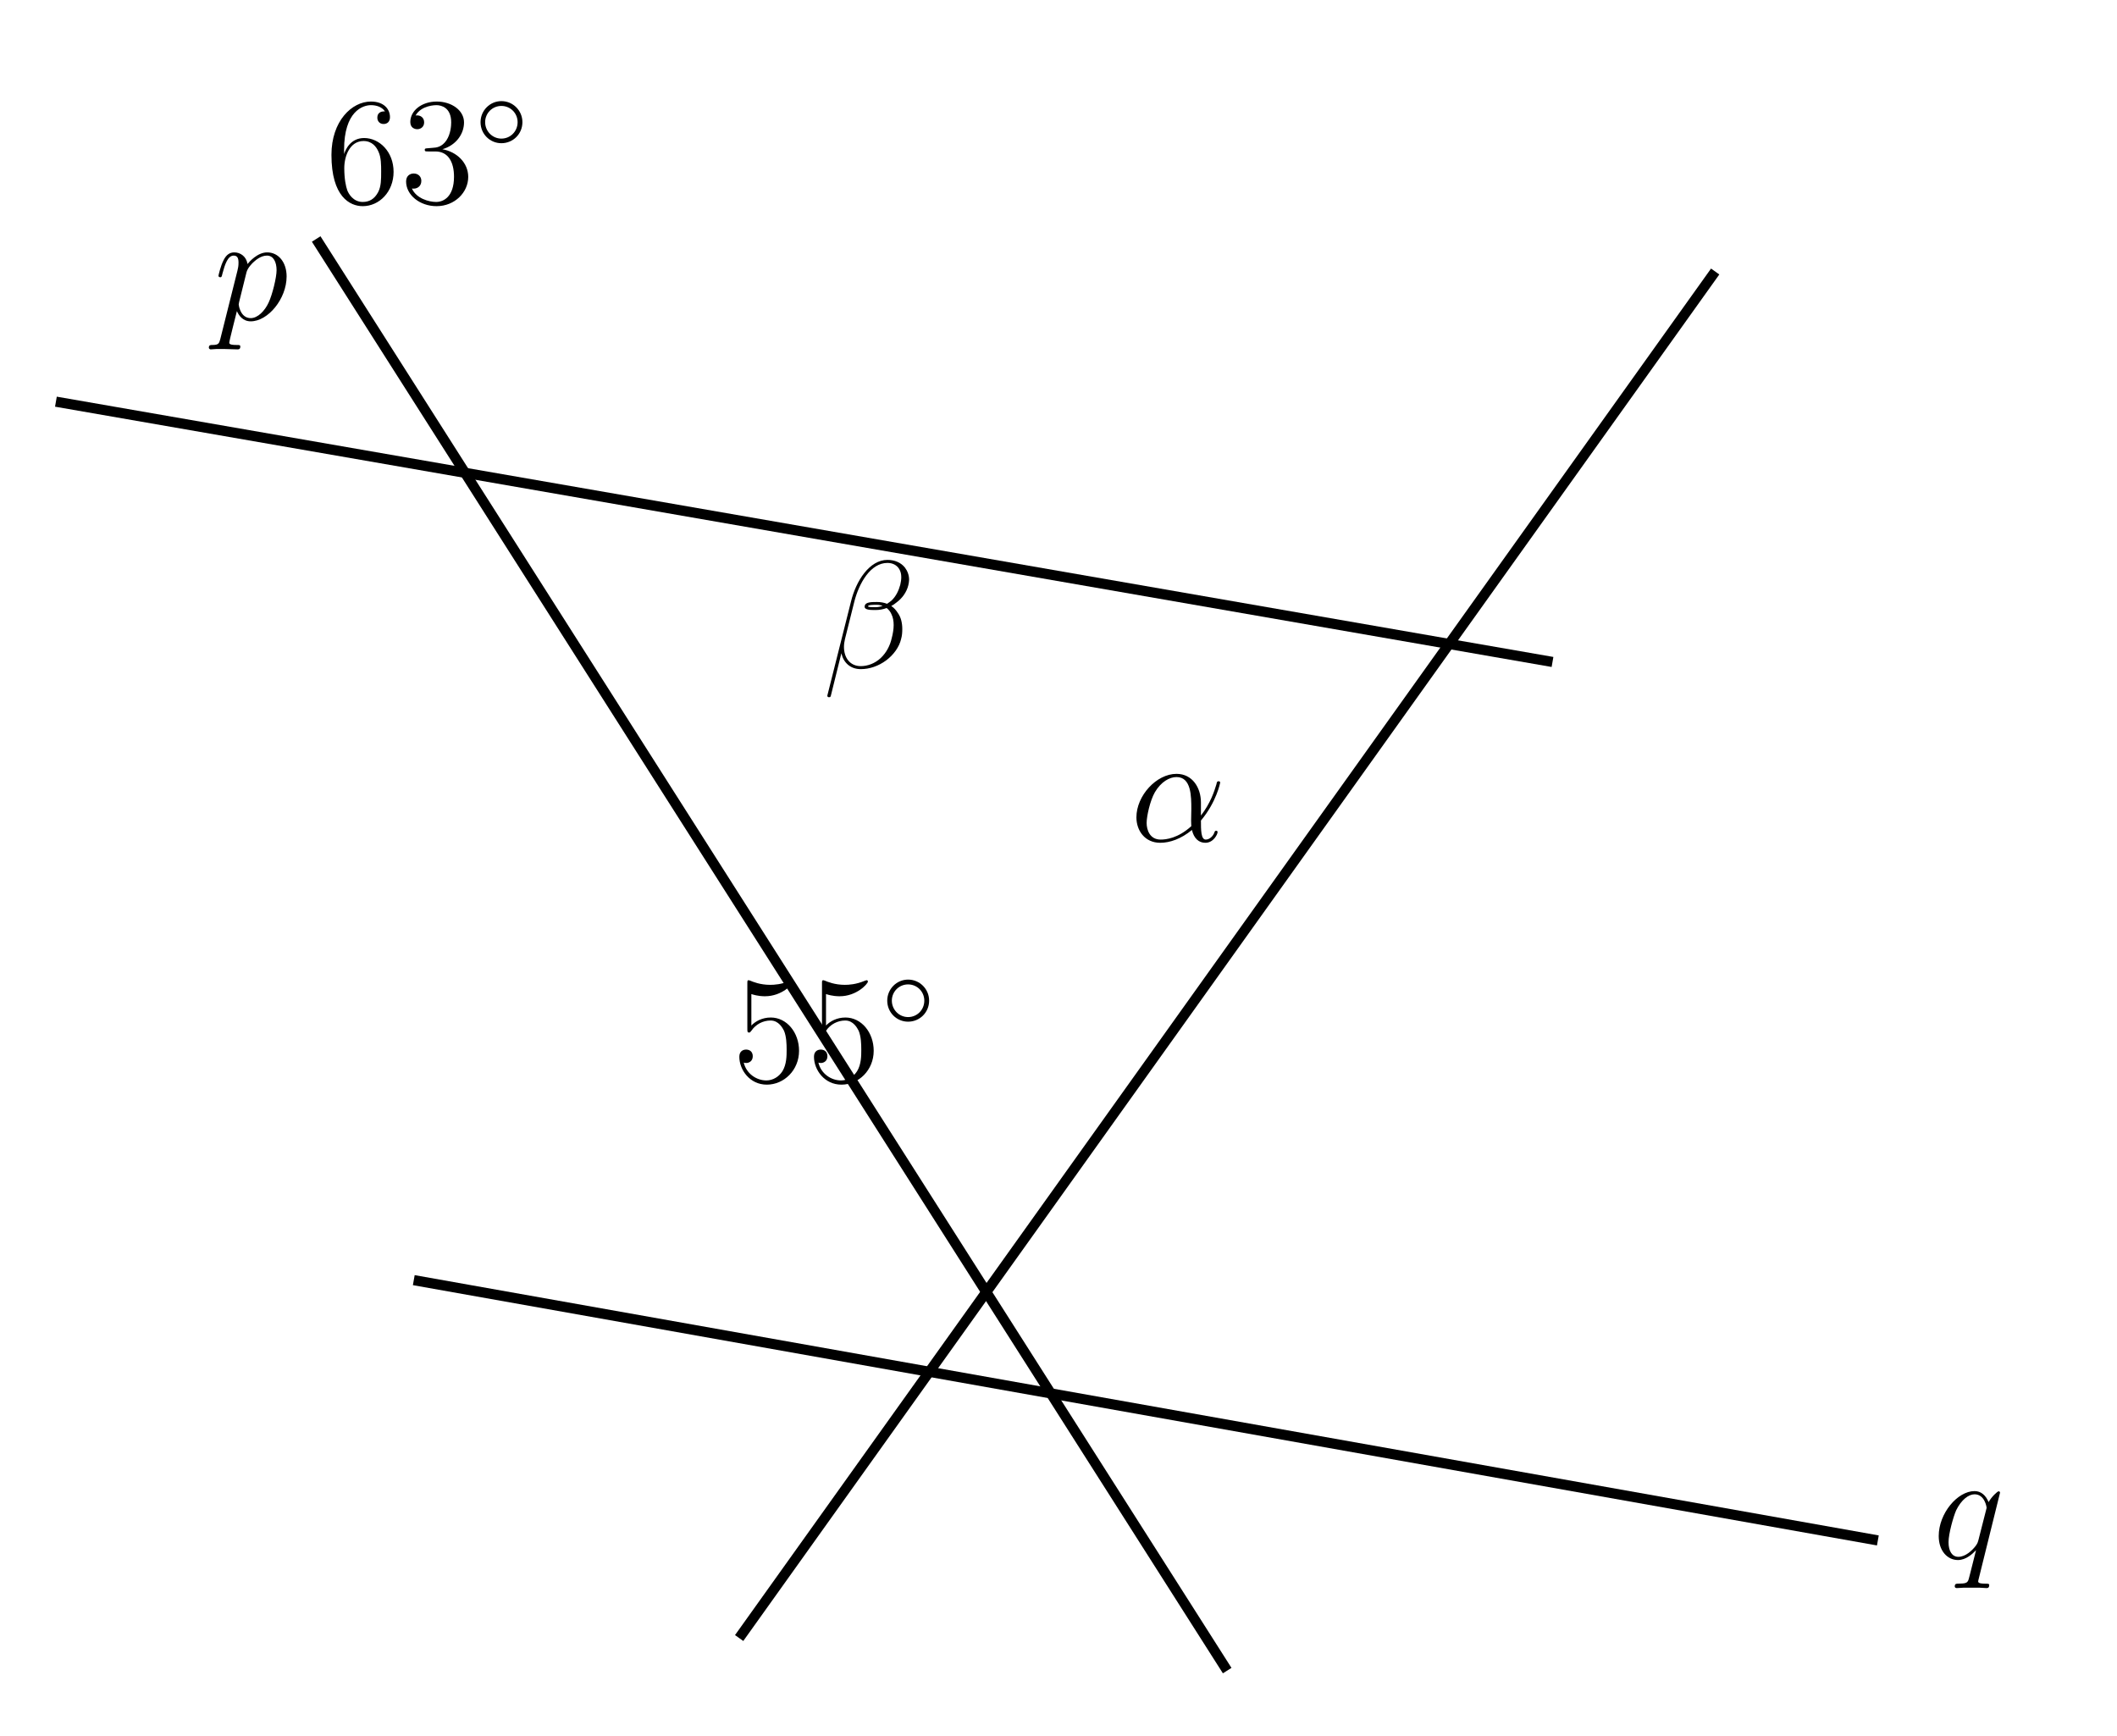
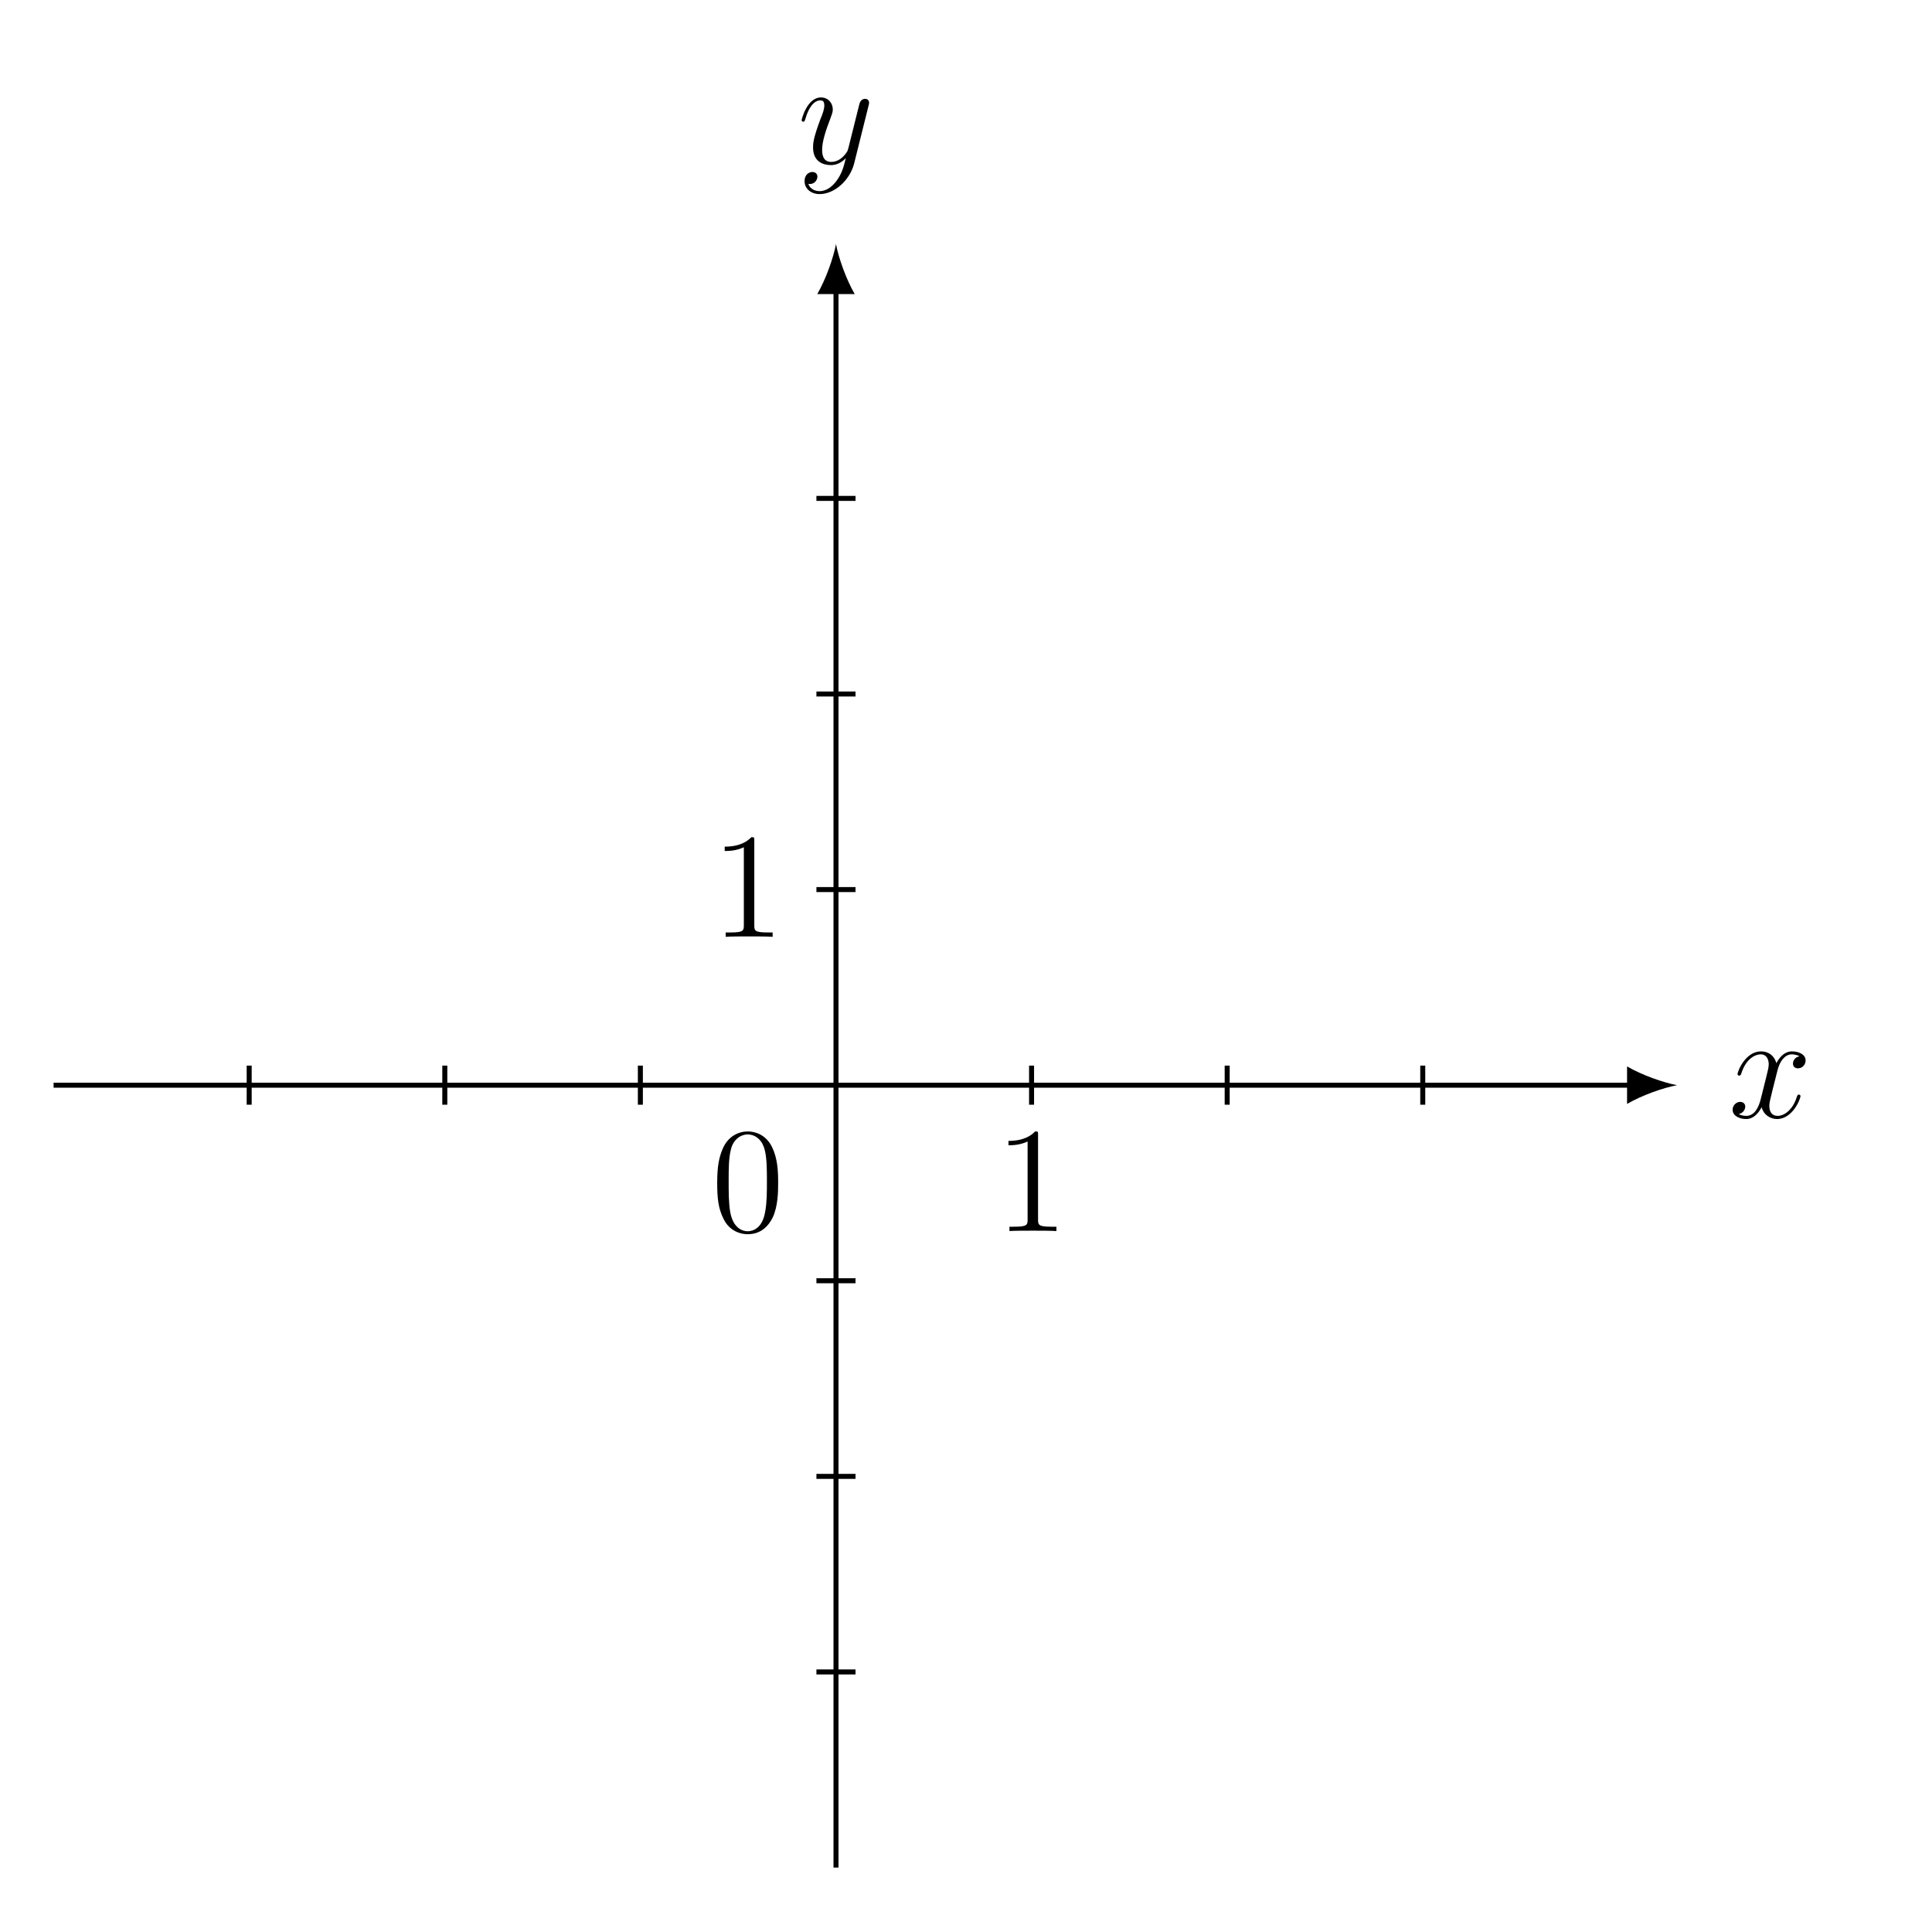
- <svg xmlns="http://www.w3.org/2000/svg" xmlns:xlink="http://www.w3.org/1999/xlink" width="165.055pt" height="135.324pt" viewBox="0 0 165.055 135.324" version="1.2">
+ <svg xmlns="http://www.w3.org/2000/svg" xmlns:xlink="http://www.w3.org/1999/xlink" width="152.226pt" height="153.046pt" viewBox="0 0 152.226 153.046" version="1.2">
  <defs>
    <g>
      <symbol overflow="visible" id="glyph0-0">
        <path style="stroke:none;" d="" />
      </symbol>
      <symbol overflow="visible" id="glyph0-1">
-         <path style="stroke:none;" d="M 5.688 -3.375 C 5.688 -4.469 5.062 -5.25 4.172 -5.25 C 3.406 -5.25 2.766 -4.5 2.641 -4.344 C 2.547 -4.938 2.078 -5.25 1.609 -5.25 C 1.266 -5.25 0.984 -5.078 0.766 -4.625 C 0.547 -4.203 0.375 -3.469 0.375 -3.422 C 0.375 -3.375 0.422 -3.312 0.516 -3.312 C 0.609 -3.312 0.625 -3.328 0.688 -3.609 C 0.875 -4.297 1.094 -5 1.562 -5 C 1.844 -5 1.938 -4.812 1.938 -4.453 C 1.938 -4.172 1.906 -4.062 1.859 -3.844 L 0.516 1.516 C 0.422 1.859 0.375 1.969 -0.109 1.969 C -0.25 1.969 -0.375 1.969 -0.375 2.188 C -0.375 2.188 -0.359 2.312 -0.219 2.312 C -0.078 2.312 0.094 2.281 0.25 2.281 L 0.766 2.281 L 1.859 2.312 C 1.938 2.312 2.078 2.312 2.078 2.094 C 2.078 1.969 2 1.969 1.797 1.969 C 1.25 1.969 1.219 1.875 1.219 1.781 C 1.219 1.641 1.75 -0.406 1.812 -0.672 C 1.953 -0.344 2.266 0.125 2.891 0.125 C 4.234 0.125 5.688 -1.625 5.688 -3.375 Z M 4.281 -1.328 C 3.984 -0.688 3.438 -0.125 2.891 -0.125 C 2.078 -0.125 1.953 -1.141 1.953 -1.188 C 1.953 -1.219 1.969 -1.312 1.984 -1.375 L 2.562 -3.703 C 2.656 -4.047 2.984 -4.391 3.172 -4.547 C 3.312 -4.672 3.703 -5 4.156 -5 C 4.672 -5 4.906 -4.484 4.906 -3.859 C 4.906 -3.297 4.578 -1.953 4.281 -1.328 Z M 4.281 -1.328 " />
+         <path style="stroke:none;" d="M 5.703 -1.703 C 5.703 -1.75 5.656 -1.812 5.578 -1.812 C 5.469 -1.812 5.469 -1.75 5.422 -1.656 C 5.109 -0.609 4.422 -0.125 3.891 -0.125 C 3.469 -0.125 3.234 -0.422 3.234 -0.922 C 3.234 -1.172 3.297 -1.359 3.484 -2.156 L 3.891 -3.766 C 4.078 -4.484 4.484 -5 5.016 -5 C 5.016 -5 5.375 -5 5.625 -4.844 C 5.25 -4.781 5.109 -4.484 5.109 -4.266 C 5.109 -3.984 5.328 -3.891 5.5 -3.891 C 5.859 -3.891 6.109 -4.188 6.109 -4.516 C 6.109 -5.016 5.531 -5.234 5.031 -5.234 C 4.312 -5.234 3.906 -4.531 3.797 -4.297 C 3.531 -5.188 2.797 -5.234 2.578 -5.234 C 1.359 -5.234 0.719 -3.688 0.719 -3.422 C 0.719 -3.375 0.766 -3.312 0.859 -3.312 C 0.953 -3.312 0.969 -3.391 1 -3.438 C 1.406 -4.75 2.203 -5 2.547 -5 C 3.078 -5 3.188 -4.5 3.188 -4.219 C 3.188 -3.953 3.109 -3.688 2.969 -3.109 L 2.562 -1.484 C 2.391 -0.766 2.047 -0.125 1.406 -0.125 C 1.359 -0.125 1.062 -0.125 0.812 -0.266 C 1.234 -0.359 1.328 -0.719 1.328 -0.859 C 1.328 -1.094 1.156 -1.234 0.922 -1.234 C 0.641 -1.234 0.328 -0.984 0.328 -0.609 C 0.328 -0.109 0.891 0.125 1.406 0.125 C 1.969 0.125 2.375 -0.328 2.625 -0.812 C 2.812 -0.125 3.406 0.125 3.844 0.125 C 5.062 0.125 5.703 -1.438 5.703 -1.703 Z M 5.703 -1.703 " />
      </symbol>
      <symbol overflow="visible" id="glyph0-2">
-         <path style="stroke:none;" d="M 4.406 2.078 C 4.406 1.969 4.312 1.969 4.141 1.969 C 3.578 1.969 3.547 1.875 3.547 1.781 C 3.547 1.719 3.562 1.719 3.594 1.562 L 5.25 -5.125 C 5.25 -5.188 5.203 -5.234 5.141 -5.234 C 5.047 -5.234 4.578 -4.797 4.359 -4.391 C 4.141 -4.922 3.766 -5.25 3.266 -5.25 C 1.922 -5.25 0.469 -3.5 0.469 -1.75 C 0.469 -0.578 1.156 0.125 1.969 0.125 C 2.594 0.125 3.109 -0.359 3.359 -0.625 L 3.375 -0.625 L 2.922 1.172 L 2.812 1.594 C 2.719 1.953 2.531 1.953 1.969 1.969 C 1.844 1.969 1.719 1.969 1.719 2.188 C 1.719 2.266 1.797 2.312 1.875 2.312 C 2.047 2.312 2.266 2.281 2.422 2.281 L 3.641 2.281 C 3.812 2.281 4.016 2.312 4.203 2.312 C 4.266 2.312 4.406 2.312 4.406 2.078 Z M 3.562 -1.422 C 3.5 -1.219 3.5 -1.188 3.344 -0.969 C 3.078 -0.625 2.562 -0.125 2 -0.125 C 1.516 -0.125 1.234 -0.562 1.234 -1.266 C 1.234 -1.922 1.609 -3.25 1.828 -3.75 C 2.234 -4.578 2.797 -5 3.266 -5 C 4.047 -5 4.203 -4.031 4.203 -3.938 C 4.203 -3.938 4.156 -3.766 4.156 -3.75 Z M 3.562 -1.422 " />
-       </symbol>
-       <symbol overflow="visible" id="glyph0-3">
-         <path style="stroke:none;" d="M 6.094 -2.219 C 6.172 -2.484 6.188 -2.75 6.188 -3 C 6.188 -3.453 6.094 -3.906 5.844 -4.25 C 5.703 -4.469 5.547 -4.656 5.328 -4.797 C 5.453 -4.859 5.594 -4.953 5.703 -5.047 C 6.188 -5.391 6.531 -5.891 6.656 -6.406 C 6.688 -6.547 6.719 -6.703 6.719 -6.844 C 6.719 -7.203 6.594 -7.531 6.391 -7.797 C 6.078 -8.188 5.594 -8.391 5.031 -8.391 C 3.625 -8.391 2.578 -6.75 2.188 -5.141 L 0.344 2.188 C 0.344 2.266 0.391 2.312 0.438 2.312 L 0.516 2.312 C 0.562 2.312 0.594 2.281 0.609 2.234 L 1.438 -1.109 C 1.609 -0.375 2.141 0.125 2.953 0.125 C 3.625 0.125 4.328 -0.109 4.938 -0.562 C 5.5 -0.984 5.953 -1.594 6.094 -2.219 Z M 5.359 -2.266 C 5.234 -1.719 4.953 -1.156 4.5 -0.734 C 4.062 -0.328 3.5 -0.109 2.953 -0.109 C 2.109 -0.109 1.641 -0.766 1.641 -1.609 C 1.641 -1.812 1.672 -2.016 1.719 -2.219 L 2.438 -5.094 C 2.812 -6.594 3.719 -8.156 5.031 -8.156 C 5.438 -8.156 5.766 -7.984 5.953 -7.672 C 6.062 -7.484 6.109 -7.281 6.109 -7.047 C 6.109 -6.859 6.078 -6.656 6.031 -6.453 C 5.906 -6 5.703 -5.547 5.328 -5.203 C 5.234 -5.125 5.109 -5.047 5 -4.969 C 4.766 -5.062 4.5 -5.109 4.219 -5.109 C 3.812 -5.109 3.328 -5.109 3.266 -4.828 C 3.266 -4.797 3.25 -4.75 3.25 -4.75 C 3.25 -4.484 3.703 -4.484 4.109 -4.484 C 4.391 -4.484 4.688 -4.531 4.969 -4.641 C 5.141 -4.5 5.266 -4.344 5.344 -4.156 C 5.469 -3.906 5.516 -3.609 5.516 -3.312 C 5.516 -2.984 5.453 -2.625 5.359 -2.266 Z M 4.656 -4.797 C 4.484 -4.75 4.297 -4.703 4.109 -4.703 C 3.859 -4.703 3.5 -4.703 3.516 -4.781 C 3.547 -4.891 3.922 -4.891 4.203 -4.891 C 4.375 -4.891 4.516 -4.859 4.656 -4.797 Z M 4.656 -4.797 " />
-       </symbol>
-       <symbol overflow="visible" id="glyph0-4">
-         <path style="stroke:none;" d="M 6.797 -0.703 C 6.797 -0.812 6.719 -0.812 6.688 -0.812 C 6.594 -0.812 6.578 -0.766 6.547 -0.672 C 6.438 -0.375 6.156 -0.125 5.875 -0.125 C 5.5 -0.125 5.5 -0.875 5.5 -1.609 C 6.719 -3.062 7 -4.562 7 -4.562 C 7 -4.672 6.906 -4.672 6.875 -4.672 C 6.766 -4.672 6.75 -4.641 6.703 -4.422 C 6.547 -3.906 6.25 -2.969 5.5 -2 L 5.5 -3.016 C 5.5 -4.156 4.844 -5.25 3.594 -5.25 C 2.031 -5.25 0.469 -3.547 0.469 -1.859 C 0.469 -0.828 1.125 0.125 2.328 0.125 C 3.062 0.125 3.953 -0.172 4.797 -0.875 C 4.953 -0.219 5.328 0.125 5.844 0.125 C 6.484 0.125 6.797 -0.547 6.797 -0.703 Z M 4.75 -1.172 C 3.703 -0.219 2.766 -0.125 2.359 -0.125 C 1.516 -0.125 1.266 -0.875 1.266 -1.422 C 1.266 -1.938 1.531 -3.156 1.906 -3.812 C 2.391 -4.641 3.062 -5 3.594 -5 C 4.75 -5 4.75 -3.5 4.75 -2.5 L 4.734 -1.594 C 4.734 -1.359 4.75 -1.297 4.75 -1.172 Z M 4.75 -1.172 " />
+         <path style="stroke:none;" d="M 5.641 -4.625 C 5.656 -4.672 5.672 -4.75 5.672 -4.828 C 5.672 -5 5.531 -5.125 5.359 -5.125 C 5.25 -5.125 5 -5.078 4.906 -4.719 L 4.031 -1.219 C 3.969 -1.016 3.969 -0.984 3.875 -0.859 C 3.641 -0.516 3.234 -0.125 2.672 -0.125 C 2 -0.125 1.953 -0.766 1.953 -1.094 C 1.953 -1.766 2.266 -2.688 2.594 -3.531 C 2.719 -3.891 2.797 -4.047 2.797 -4.281 C 2.797 -4.781 2.438 -5.234 1.859 -5.234 C 0.766 -5.234 0.328 -3.516 0.328 -3.422 C 0.328 -3.375 0.375 -3.312 0.453 -3.312 C 0.562 -3.312 0.562 -3.359 0.625 -3.531 C 0.906 -4.531 1.359 -5 1.812 -5 C 1.922 -5 2.125 -5 2.125 -4.609 C 2.125 -4.297 2 -3.953 1.812 -3.5 C 1.234 -1.953 1.234 -1.562 1.234 -1.266 C 1.234 -0.141 2.047 0.125 2.641 0.125 C 2.984 0.125 3.406 0.016 3.828 -0.422 C 3.656 0.281 3.531 0.75 3.125 1.328 C 2.797 1.781 2.344 2.188 1.75 2.188 C 1.609 2.188 1.047 2.156 0.859 1.609 C 0.906 1.625 0.984 1.625 0.984 1.625 C 1.344 1.625 1.578 1.312 1.578 1.047 C 1.578 0.766 1.359 0.672 1.172 0.672 C 0.984 0.672 0.562 0.812 0.562 1.406 C 0.562 2 1.078 2.422 1.75 2.422 C 2.938 2.422 4.141 1.328 4.484 0.016 Z M 5.641 -4.625 " />
      </symbol>
      <symbol overflow="visible" id="glyph1-0">
        <path style="stroke:none;" d="" />
      </symbol>
      <symbol overflow="visible" id="glyph1-1">
-         <path style="stroke:none;" d="M 5.328 -2.422 C 5.328 -4 4.219 -5.062 3.031 -5.062 C 1.969 -5.062 1.578 -4.156 1.469 -3.812 L 1.469 -4.141 C 1.469 -7.141 2.922 -7.625 3.562 -7.625 C 4 -7.625 4.422 -7.484 4.656 -7.141 C 4.5 -7.141 4.062 -7.141 4.062 -6.641 C 4.062 -6.391 4.234 -6.156 4.547 -6.156 C 4.844 -6.156 5.047 -6.344 5.047 -6.688 C 5.047 -7.297 4.594 -7.906 3.562 -7.906 C 2.062 -7.906 0.484 -6.375 0.484 -3.75 C 0.484 -0.484 1.922 0.25 2.922 0.25 C 4.219 0.25 5.328 -0.875 5.328 -2.422 Z M 4.359 -2.438 C 4.359 -1.828 4.359 -1.297 4.125 -0.844 C 3.828 -0.281 3.406 -0.078 2.922 -0.078 C 2.172 -0.078 1.812 -0.734 1.719 -0.984 C 1.609 -1.297 1.484 -1.875 1.484 -2.719 C 1.484 -3.656 1.922 -4.828 2.984 -4.828 C 3.641 -4.828 3.984 -4.391 4.156 -3.984 C 4.359 -3.547 4.359 -2.953 4.359 -2.438 Z M 4.359 -2.438 " />
+         <path style="stroke:none;" d="M 5.312 -3.797 C 5.312 -4.781 5.266 -5.75 4.828 -6.656 C 4.344 -7.641 3.484 -7.891 2.906 -7.891 C 2.219 -7.891 1.375 -7.547 0.938 -6.562 C 0.609 -5.812 0.484 -5.078 0.484 -3.797 C 0.484 -2.641 0.562 -1.781 1 -0.938 C 1.453 -0.031 2.281 0.25 2.891 0.25 C 3.938 0.25 4.531 -0.375 4.875 -1.062 C 5.297 -1.953 5.312 -3.109 5.312 -3.797 Z M 4.422 -3.938 C 4.422 -3.141 4.422 -2.25 4.281 -1.516 C 4.062 -0.219 3.312 0.016 2.891 0.016 C 2.516 0.016 1.75 -0.203 1.516 -1.5 C 1.391 -2.203 1.391 -3.109 1.391 -3.938 C 1.391 -4.922 1.391 -5.797 1.578 -6.5 C 1.781 -7.297 2.391 -7.656 2.891 -7.656 C 3.344 -7.656 4.031 -7.391 4.266 -6.359 C 4.422 -5.688 4.422 -4.75 4.422 -3.938 Z M 4.422 -3.938 " />
      </symbol>
      <symbol overflow="visible" id="glyph1-2">
-         <path style="stroke:none;" d="M 5.328 -2.031 C 5.328 -3.125 4.453 -3.984 3.312 -4.188 C 4.344 -4.484 5 -5.344 5 -6.281 C 5 -7.219 4.031 -7.906 2.875 -7.906 C 1.688 -7.906 0.812 -7.188 0.812 -6.312 C 0.812 -5.844 1.172 -5.75 1.359 -5.75 C 1.609 -5.75 1.891 -5.922 1.891 -6.281 C 1.891 -6.656 1.609 -6.828 1.344 -6.828 C 1.266 -6.828 1.25 -6.828 1.219 -6.812 C 1.672 -7.625 2.781 -7.625 2.844 -7.625 C 3.234 -7.625 4 -7.438 4 -6.281 C 4 -6.047 3.969 -5.391 3.625 -4.875 C 3.266 -4.359 2.859 -4.312 2.547 -4.297 L 2.188 -4.266 C 1.984 -4.25 1.938 -4.25 1.938 -4.141 C 1.938 -4.016 2 -4.016 2.219 -4.016 L 2.766 -4.016 C 3.766 -4.016 4.219 -3.188 4.219 -2.047 C 4.219 -0.484 3.406 -0.078 2.828 -0.078 C 2.266 -0.078 1.281 -0.344 0.938 -1.125 C 1.312 -1.062 1.672 -1.281 1.672 -1.719 C 1.672 -2.062 1.422 -2.297 1.078 -2.297 C 0.797 -2.297 0.484 -2.125 0.484 -1.672 C 0.484 -0.625 1.547 0.25 2.859 0.25 C 4.281 0.25 5.328 -0.828 5.328 -2.031 Z M 5.328 -2.031 " />
-       </symbol>
-       <symbol overflow="visible" id="glyph1-3">
-         <path style="stroke:none;" d="M 5.234 -2.391 C 5.234 -3.812 4.281 -4.984 3.031 -4.984 C 2.359 -4.984 1.828 -4.688 1.516 -4.359 L 1.516 -6.812 C 2.031 -6.641 2.453 -6.641 2.578 -6.641 C 3.922 -6.641 4.781 -7.625 4.781 -7.781 C 4.781 -7.844 4.75 -7.891 4.688 -7.891 C 4.688 -7.891 4.641 -7.891 4.531 -7.844 C 3.859 -7.562 3.297 -7.531 2.984 -7.531 C 2.203 -7.531 1.641 -7.766 1.422 -7.859 C 1.328 -7.891 1.297 -7.891 1.297 -7.891 C 1.203 -7.891 1.203 -7.828 1.203 -7.641 L 1.203 -4.109 C 1.203 -3.891 1.203 -3.812 1.344 -3.812 C 1.406 -3.812 1.422 -3.828 1.531 -3.969 C 1.859 -4.453 2.422 -4.75 3.016 -4.75 C 3.656 -4.75 3.953 -4.156 4.062 -3.953 C 4.25 -3.5 4.266 -2.906 4.266 -2.469 C 4.266 -2.016 4.266 -1.328 3.938 -0.797 C 3.672 -0.375 3.203 -0.078 2.688 -0.078 C 1.906 -0.078 1.125 -0.609 0.922 -1.469 C 0.969 -1.453 1.047 -1.438 1.109 -1.438 C 1.312 -1.438 1.625 -1.562 1.625 -1.969 C 1.625 -2.297 1.406 -2.484 1.109 -2.484 C 0.891 -2.484 0.578 -2.375 0.578 -1.922 C 0.578 -0.906 1.391 0.25 2.719 0.25 C 4.062 0.25 5.234 -0.875 5.234 -2.391 Z M 5.234 -2.391 " />
-       </symbol>
-       <symbol overflow="visible" id="glyph2-0">
-         <path style="stroke:none;" d="" />
-       </symbol>
-       <symbol overflow="visible" id="glyph2-1">
-         <path style="stroke:none;" d="M 3.734 -1.984 C 3.734 -2.891 3 -3.625 2.094 -3.625 C 1.203 -3.625 0.469 -2.891 0.469 -1.984 C 0.469 -1.062 1.203 -0.344 2.094 -0.344 C 3 -0.344 3.734 -1.062 3.734 -1.984 Z M 3.359 -1.984 C 3.359 -1.266 2.797 -0.703 2.094 -0.703 C 1.391 -0.703 0.828 -1.281 0.828 -1.984 C 0.828 -2.688 1.391 -3.25 2.094 -3.25 C 2.797 -3.25 3.359 -2.688 3.359 -1.984 Z M 3.359 -1.984 " />
+         <path style="stroke:none;" d="M 4.875 0 L 4.875 -0.344 L 4.5 -0.344 C 3.453 -0.344 3.422 -0.484 3.422 -0.922 L 3.422 -7.609 C 3.422 -7.891 3.422 -7.891 3.188 -7.891 C 2.891 -7.578 2.297 -7.141 1.078 -7.141 L 1.078 -6.797 C 1.359 -6.797 1.953 -6.797 2.594 -7.094 L 2.594 -0.922 C 2.594 -0.484 2.562 -0.344 1.516 -0.344 L 1.156 -0.344 L 1.156 0 C 1.469 -0.031 2.625 -0.031 3.016 -0.031 C 3.406 -0.031 4.547 -0.031 4.875 0 Z M 4.875 0 " />
      </symbol>
    </g>
-     <clipPath id="clip1">
-       <path d="M 13 7 L 107 7 L 107 134.602 L 13 134.602 Z M 13 7 " />
-     </clipPath>
-     <clipPath id="clip2">
-       <path d="M 46 9 L 145 9 L 145 134.602 L 46 134.602 Z M 46 9 " />
-     </clipPath>
  </defs>
  <g id="surface1">
-     <path style="fill:none;stroke-width:0.797;stroke-linecap:butt;stroke-linejoin:miter;stroke:rgb(0%,0%,0%);stroke-opacity:1;stroke-miterlimit:10;" d="M -40.818 56.125 L 76.534 35.716 " transform="matrix(0.994307,0,0,-0.994307,44.94467,87.12159)" />
+     <path style="fill:none;stroke-width:0.399;stroke-linecap:butt;stroke-linejoin:miter;stroke:rgb(0%,0%,0%);stroke-opacity:1;stroke-miterlimit:10;" d="M -62.362 -0.002 L 63.453 -0.002 " transform="matrix(0.993805,0,0,-0.993805,66.22166,85.96316)" />
+     <path style=" stroke:none;fill-rule:nonzero;fill:rgb(0%,0%,0%);fill-opacity:1;" d="M 132.848 85.965 C 131.789 85.766 130.074 85.172 128.887 84.477 L 128.887 87.449 C 130.074 86.754 131.789 86.16 132.848 85.965 " />
    <g style="fill:rgb(0%,0%,0%);fill-opacity:1;">
-       <use xlink:href="#glyph0-1" x="16.658" y="24.927" />
+       <use xlink:href="#glyph0-1" x="136.921" y="88.521" />
    </g>
-     <path style="fill:none;stroke-width:0.797;stroke-linecap:butt;stroke-linejoin:miter;stroke:rgb(0%,0%,0%);stroke-opacity:1;stroke-miterlimit:10;" d="M -12.756 -12.756 L 102.046 -33.165 " transform="matrix(0.994307,0,0,-0.994307,44.94467,87.12159)" />
+     <path style="fill:none;stroke-width:0.399;stroke-linecap:butt;stroke-linejoin:miter;stroke:rgb(0%,0%,0%);stroke-opacity:1;stroke-miterlimit:10;" d="M 0.001 -62.365 L 0.001 63.454 " transform="matrix(0.993805,0,0,-0.993805,66.22166,85.96316)" />
+     <path style=" stroke:none;fill-rule:nonzero;fill:rgb(0%,0%,0%);fill-opacity:1;" d="M 66.223 19.336 C 66.023 20.395 65.43 22.109 64.738 23.297 L 67.707 23.297 C 67.016 22.109 66.418 20.395 66.223 19.336 " />
    <g style="fill:rgb(0%,0%,0%);fill-opacity:1;">
-       <use xlink:href="#glyph0-2" x="150.686" y="121.501" />
+       <use xlink:href="#glyph0-2" x="63.172" y="12.953" />
    </g>
-     <g clip-path="url(#clip1)" clip-rule="nonzero">
-       <path style="fill:none;stroke-width:0.797;stroke-linecap:butt;stroke-linejoin:miter;stroke:rgb(0%,0%,0%);stroke-opacity:1;stroke-miterlimit:10;" d="M -20.409 68.881 L 51.025 -43.371 " transform="matrix(0.994307,0,0,-0.994307,44.94467,87.12159)" />
-     </g>
-     <g clip-path="url(#clip2)" clip-rule="nonzero">
-       <path style="fill:none;stroke-width:0.797;stroke-linecap:butt;stroke-linejoin:miter;stroke:rgb(0%,0%,0%);stroke-opacity:1;stroke-miterlimit:10;" d="M 89.29 66.331 L 12.757 -40.818 " transform="matrix(0.994307,0,0,-0.994307,44.94467,87.12159)" />
+     <path style="fill:none;stroke-width:0.399;stroke-linecap:butt;stroke-linejoin:miter;stroke:rgb(0%,0%,0%);stroke-opacity:1;stroke-miterlimit:10;" d="M -46.773 -1.558 L -46.773 1.559 " transform="matrix(0.993805,0,0,-0.993805,66.22166,85.96316)" />
+     <path style="fill:none;stroke-width:0.399;stroke-linecap:butt;stroke-linejoin:miter;stroke:rgb(0%,0%,0%);stroke-opacity:1;stroke-miterlimit:10;" d="M -31.18 -1.558 L -31.18 1.559 " transform="matrix(0.993805,0,0,-0.993805,66.22166,85.96316)" />
+     <path style="fill:none;stroke-width:0.399;stroke-linecap:butt;stroke-linejoin:miter;stroke:rgb(0%,0%,0%);stroke-opacity:1;stroke-miterlimit:10;" d="M -15.592 -1.558 L -15.592 1.559 " transform="matrix(0.993805,0,0,-0.993805,66.22166,85.96316)" />
+     <path style="fill:none;stroke-width:0.399;stroke-linecap:butt;stroke-linejoin:miter;stroke:rgb(0%,0%,0%);stroke-opacity:1;stroke-miterlimit:10;" d="M 15.59 -1.558 L 15.59 1.559 " transform="matrix(0.993805,0,0,-0.993805,66.22166,85.96316)" />
+     <path style="fill:none;stroke-width:0.399;stroke-linecap:butt;stroke-linejoin:miter;stroke:rgb(0%,0%,0%);stroke-opacity:1;stroke-miterlimit:10;" d="M 31.182 -1.558 L 31.182 1.559 " transform="matrix(0.993805,0,0,-0.993805,66.22166,85.96316)" />
+     <path style="fill:none;stroke-width:0.399;stroke-linecap:butt;stroke-linejoin:miter;stroke:rgb(0%,0%,0%);stroke-opacity:1;stroke-miterlimit:10;" d="M 46.771 -1.558 L 46.771 1.559 " transform="matrix(0.993805,0,0,-0.993805,66.22166,85.96316)" />
+     <path style="fill:none;stroke-width:0.399;stroke-linecap:butt;stroke-linejoin:miter;stroke:rgb(0%,0%,0%);stroke-opacity:1;stroke-miterlimit:10;" d="M -1.559 -46.772 L 1.558 -46.772 " transform="matrix(0.993805,0,0,-0.993805,66.22166,85.96316)" />
+     <path style="fill:none;stroke-width:0.399;stroke-linecap:butt;stroke-linejoin:miter;stroke:rgb(0%,0%,0%);stroke-opacity:1;stroke-miterlimit:10;" d="M -1.559 -31.183 L 1.558 -31.183 " transform="matrix(0.993805,0,0,-0.993805,66.22166,85.96316)" />
+     <path style="fill:none;stroke-width:0.399;stroke-linecap:butt;stroke-linejoin:miter;stroke:rgb(0%,0%,0%);stroke-opacity:1;stroke-miterlimit:10;" d="M -1.559 -15.59 L 1.558 -15.59 " transform="matrix(0.993805,0,0,-0.993805,66.22166,85.96316)" />
+     <path style="fill:none;stroke-width:0.399;stroke-linecap:butt;stroke-linejoin:miter;stroke:rgb(0%,0%,0%);stroke-opacity:1;stroke-miterlimit:10;" d="M -1.559 15.591 L 1.558 15.591 " transform="matrix(0.993805,0,0,-0.993805,66.22166,85.96316)" />
+     <path style="fill:none;stroke-width:0.399;stroke-linecap:butt;stroke-linejoin:miter;stroke:rgb(0%,0%,0%);stroke-opacity:1;stroke-miterlimit:10;" d="M -1.559 31.18 L 1.558 31.18 " transform="matrix(0.993805,0,0,-0.993805,66.22166,85.96316)" />
+     <path style="fill:none;stroke-width:0.399;stroke-linecap:butt;stroke-linejoin:miter;stroke:rgb(0%,0%,0%);stroke-opacity:1;stroke-miterlimit:10;" d="M -1.559 46.772 L 1.558 46.772 " transform="matrix(0.993805,0,0,-0.993805,66.22166,85.96316)" />
+     <g style="fill:rgb(0%,0%,0%);fill-opacity:1;">
+       <use xlink:href="#glyph1-1" x="56.329" y="97.52" />
    </g>
    <g style="fill:rgb(0%,0%,0%);fill-opacity:1;">
-       <use xlink:href="#glyph1-1" x="25.358" y="15.823" />
-       <use xlink:href="#glyph1-2" x="31.178" y="15.823" />
+       <use xlink:href="#glyph1-2" x="78.807" y="97.52" />
    </g>
    <g style="fill:rgb(0%,0%,0%);fill-opacity:1;">
-       <use xlink:href="#glyph2-1" x="36.997" y="11.509" />
-     </g>
-     <g style="fill:rgb(0%,0%,0%);fill-opacity:1;">
-       <use xlink:href="#glyph1-3" x="57.065" y="84.313" />
-       <use xlink:href="#glyph1-3" x="62.885" y="84.313" />
-     </g>
-     <g style="fill:rgb(0%,0%,0%);fill-opacity:1;">
-       <use xlink:href="#glyph2-1" x="68.706" y="79.998" />
-     </g>
-     <g style="fill:rgb(0%,0%,0%);fill-opacity:1;">
-       <use xlink:href="#glyph0-3" x="64.16" y="52.043" />
-     </g>
-     <g style="fill:rgb(0%,0%,0%);fill-opacity:1;">
-       <use xlink:href="#glyph0-4" x="88.133" y="65.582" />
+       <use xlink:href="#glyph1-2" x="56.329" y="74.21" />
    </g>
  </g>
</svg>
